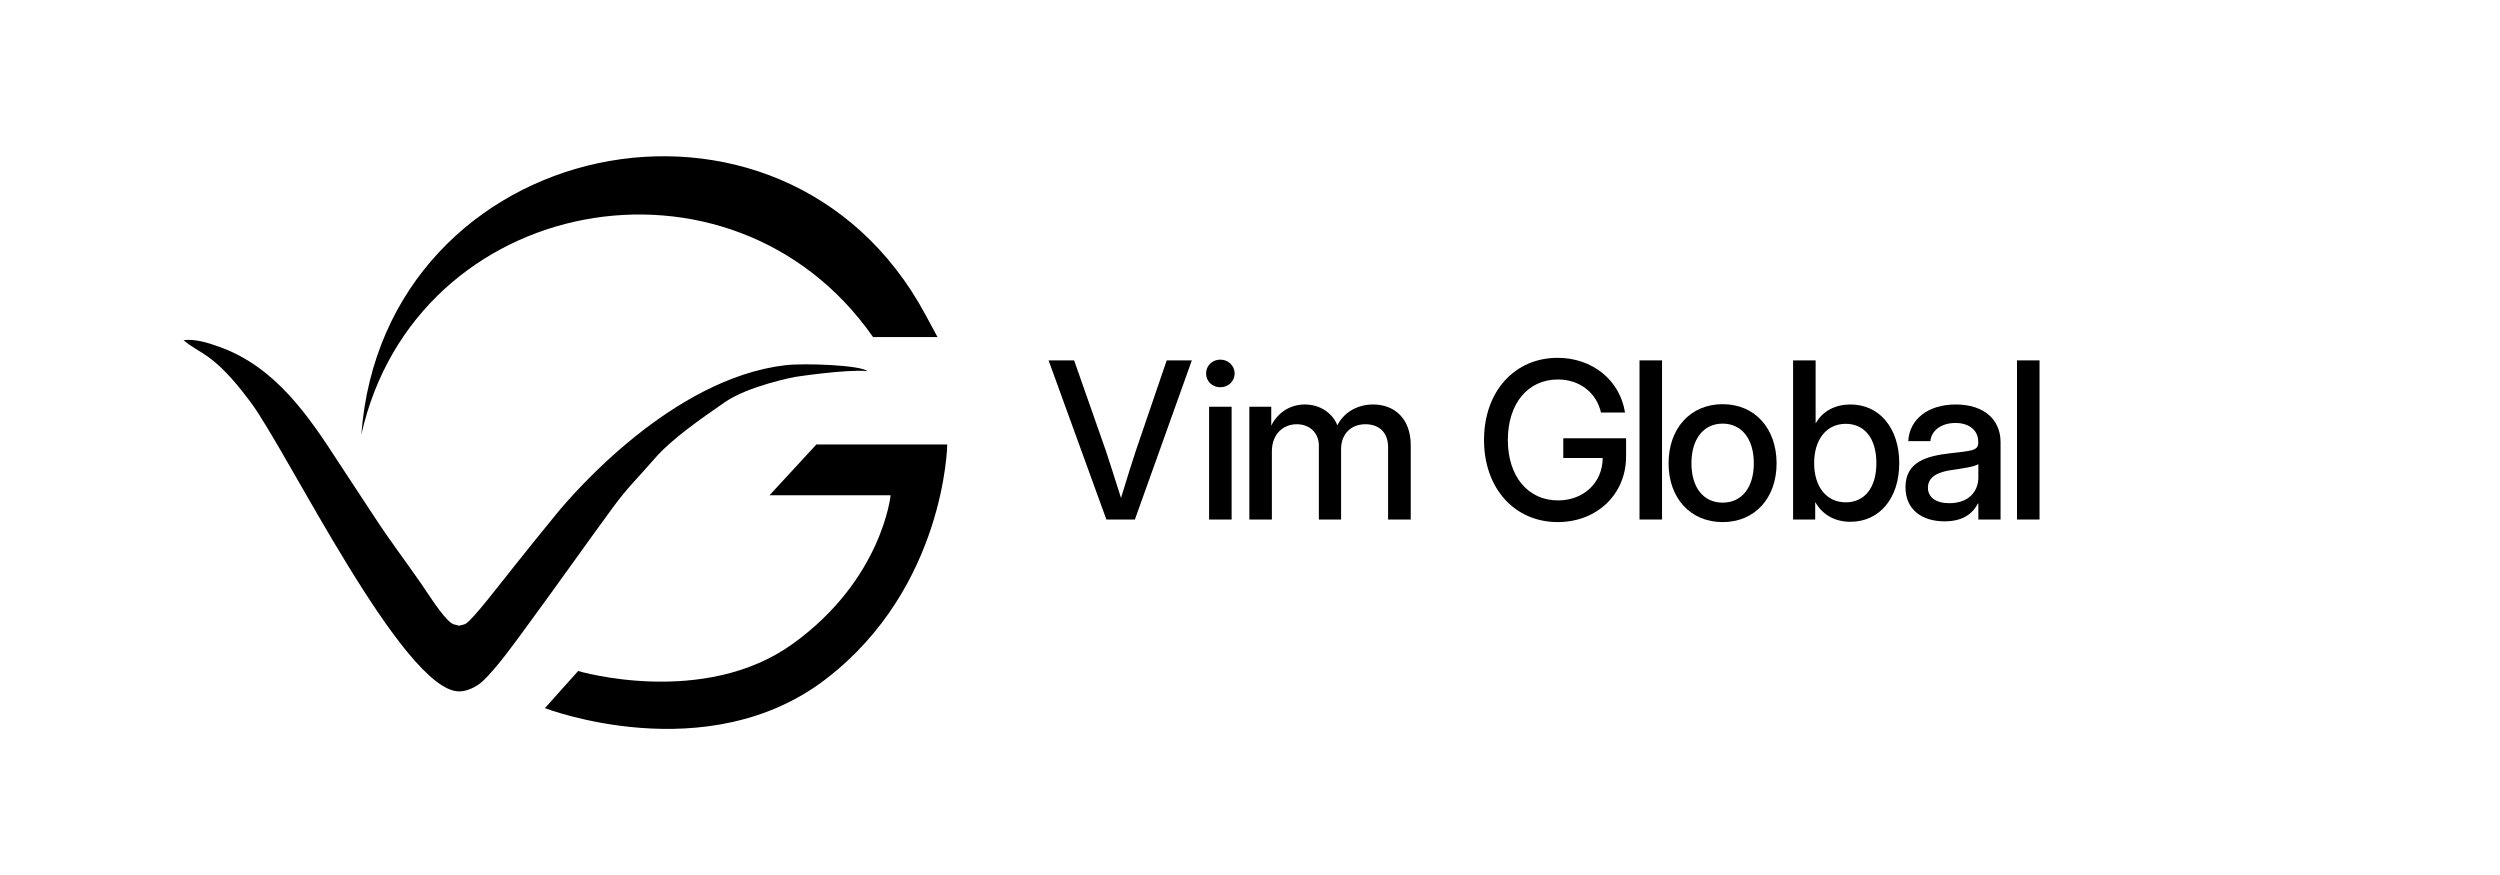
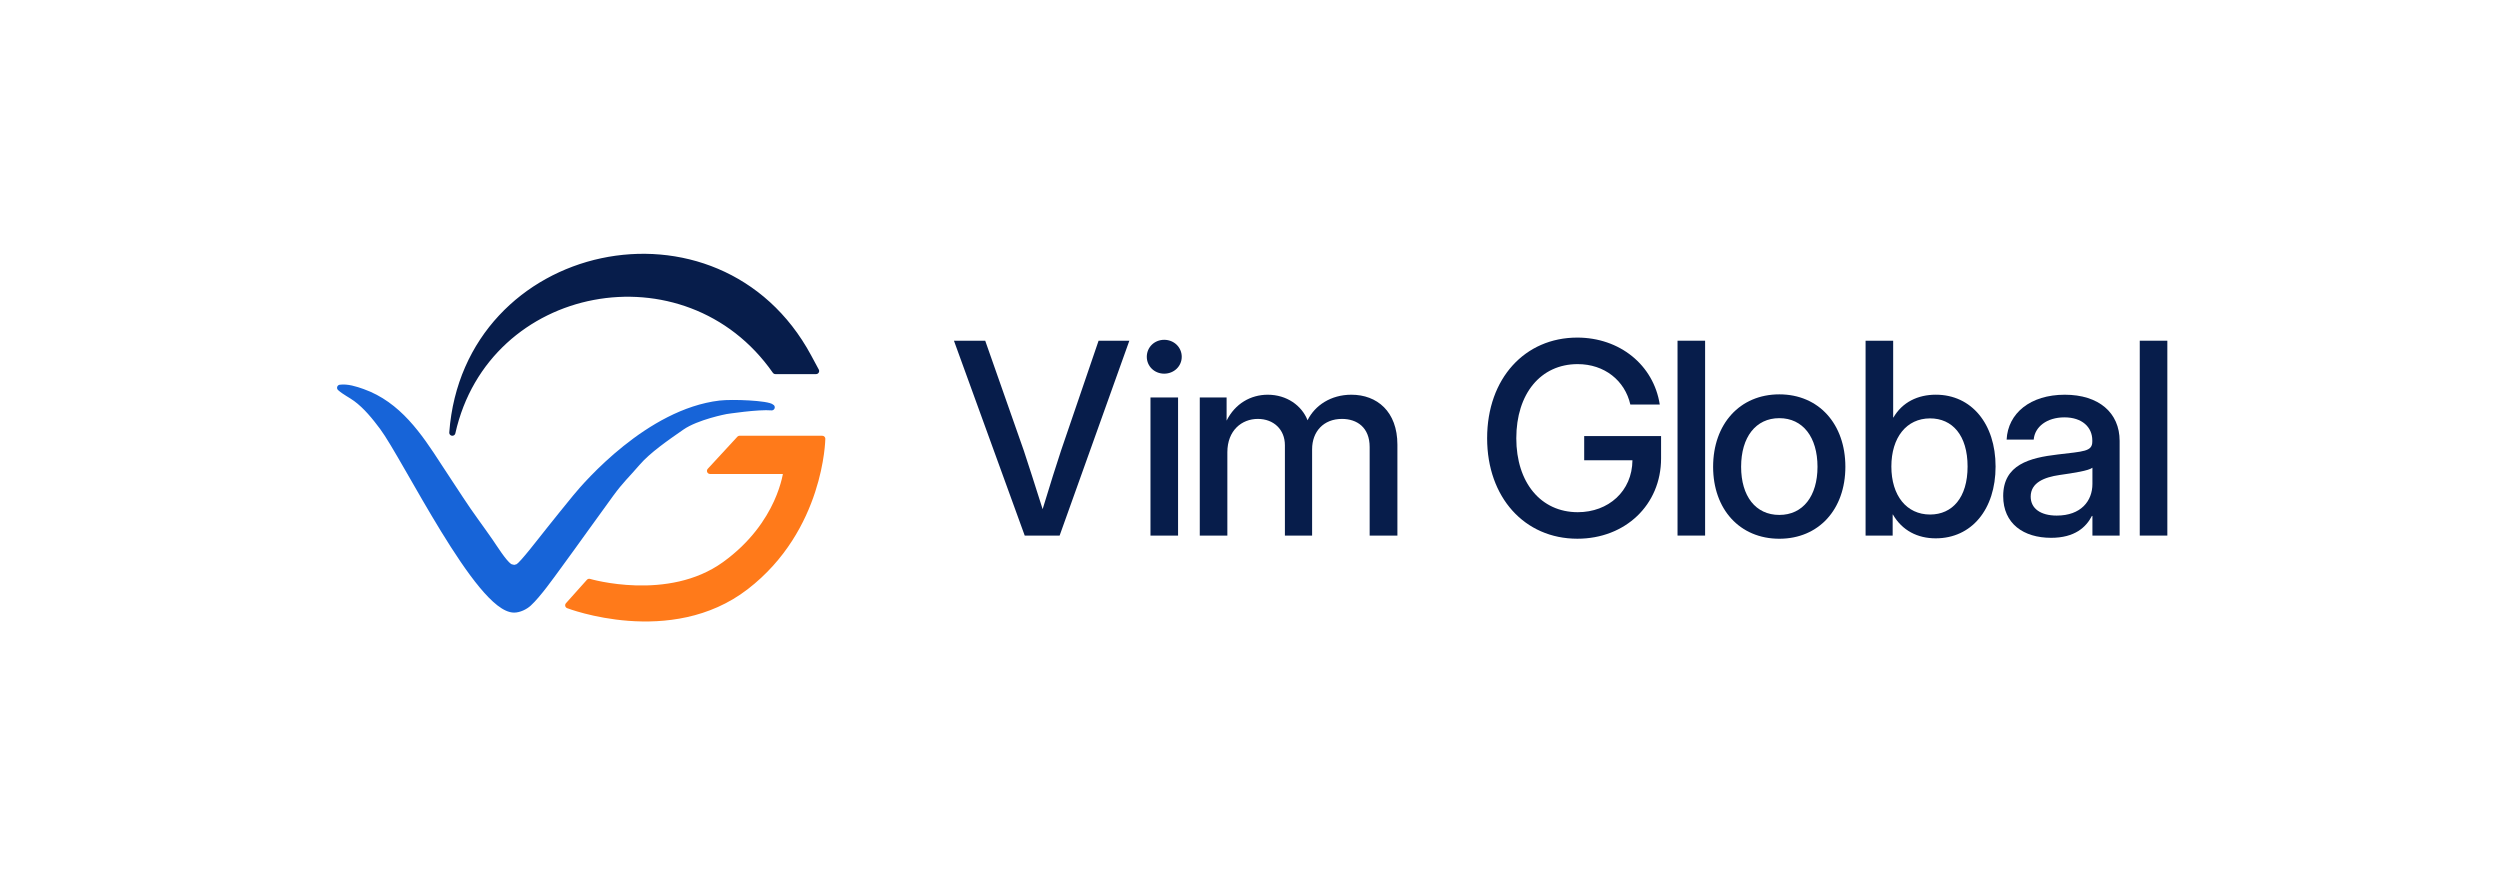
<svg xmlns="http://www.w3.org/2000/svg" width="640" height="224" viewBox="0 0 640 224" role="img" aria-label="Vim Global">
  <rect width="640" height="224" fill="white" />
-   <svg x="40" y="32" width="560" height="160" viewBox="0 0 560 160" fill="none">
-     <path d="M243.234 100.998H250.531L265.109 60.258H258.678L250.829 83.227C249.849 86.175 248.615 90.113 246.979 95.477C245.281 90.113 244.021 86.175 243.041 83.227L234.974 60.258H228.438L243.234 100.998Z" fill="black" />
-     <path d="M269.527 100.995H275.294V72.121H269.527V100.995ZM272.397 67.141C274.445 67.141 276.063 65.585 276.063 63.615C276.063 61.62 274.445 60.062 272.397 60.062C270.35 60.062 268.757 61.62 268.757 63.615C268.757 65.585 270.35 67.141 272.397 67.141Z" fill="black" />
-     <path d="M279.832 101H285.599V83.579C285.599 79.011 288.609 76.605 291.969 76.605C295.25 76.605 297.63 78.792 297.63 82.109V101H303.317V82.949C303.317 79.265 305.697 76.605 309.556 76.605C312.671 76.605 315.349 78.355 315.349 82.485V101H321.15V81.995C321.15 75.047 316.88 71.547 311.525 71.547C307.255 71.547 303.921 73.761 302.364 76.885C301.156 73.796 297.989 71.547 294.051 71.547C290.472 71.547 287.217 73.411 285.441 76.964V72.125H279.832V101Z" fill="black" />
-     <path d="M358.774 101.654C368.784 101.654 376.274 94.576 376.274 84.863V80.19H360.2V85.248H370.289C370.236 91.732 365.257 96.107 358.861 96.107C351.118 96.107 346.007 89.894 346.007 80.654C346.007 71.353 351.091 65.149 358.835 65.149C364.435 65.149 368.705 68.57 369.851 73.602H376.002C374.716 65.315 367.611 59.602 358.748 59.602C347.836 59.602 339.909 68.107 339.909 80.654C339.909 93.009 347.731 101.654 358.774 101.654Z" fill="black" />
-     <path d="M385.482 60.258H379.716V100.998H385.482V60.258Z" fill="black" />
-     <path d="M400.998 101.656C409.249 101.656 414.805 95.505 414.805 86.615C414.805 77.672 409.249 71.469 400.998 71.469C392.738 71.469 387.155 77.672 387.155 86.615C387.155 95.505 392.738 101.656 400.998 101.656ZM400.998 96.677C396.045 96.677 393.009 92.766 393.009 86.615C393.009 80.411 396.071 76.447 400.998 76.447C405.915 76.447 408.978 80.411 408.978 86.615C408.978 92.74 405.941 96.677 400.998 96.677Z" fill="black" />
-     <path d="M433.688 101.576C441.204 101.576 446.209 95.503 446.209 86.56C446.209 77.644 441.178 71.545 433.714 71.545C429.969 71.545 426.714 73.103 424.859 76.306H424.798V60.258H419.031V100.998H424.693V96.597H424.745C426.688 99.957 429.916 101.576 433.688 101.576ZM432.515 96.597C427.589 96.597 424.421 92.633 424.421 86.56C424.421 80.488 427.589 76.498 432.515 76.498C437.161 76.498 440.355 80.024 440.355 86.56C440.355 93.071 437.161 96.597 432.515 96.597Z" fill="black" />
-     <path d="M457.812 101.464C462.791 101.464 465.145 99.224 466.344 96.896H466.457V101H472.145V81.199C472.145 75.328 467.796 71.547 460.682 71.547C453.464 71.547 448.791 75.433 448.52 80.927H454.181C454.4 78.276 456.911 76.281 460.604 76.281C464.27 76.281 466.431 78.302 466.431 81.094V81.339C466.431 83.447 464.62 83.386 459.212 84.042C453.332 84.734 447.802 86.151 447.802 92.74C447.802 98.515 452.072 101.464 457.812 101.464ZM458.994 96.817C455.625 96.817 453.551 95.339 453.551 92.854C453.551 89.922 456.395 88.802 459.536 88.339C462.599 87.901 465.661 87.438 466.457 86.808V90.203C466.457 93.755 464.077 96.817 458.994 96.817Z" fill="black" />
-     <path d="M482.119 60.258H476.352V100.998H482.119V60.258Z" fill="black" />
-     <path d="M77.544 128.192C78.118 127.96 78.695 128.002 79.267 127.647C81.176 126.46 88 117.5 92 112.5C96 107.5 98 105 102.5 99.5C107 94 132.222 64.903 161 61.5C166.058 60.902 180.5 61.5 182 63C176.5 62.5 163.5 64.5 163.5 64.5C163.5 64.5 151.638 66.737 145.5 71C139.362 75.263 131.89 80.403 127.5 85.5C123.11 90.597 120.832 92.54 116.772 98.081C109.621 107.842 102.657 117.739 95.488 127.495C92.34 131.781 87.211 139.044 83.429 142.508C81.976 143.838 79.559 145 77.555 145C63.261 145 33.507 83.468 24.195 71.001C21.134 66.905 17.575 62.486 13.407 59.437C11.329 57.918 8.818 56.724 7 55.083C9.882 54.692 13.252 55.753 16.095 56.768C30.522 61.917 38.95 74.42 46.85 86.629C49.825 91.227 52.897 95.77 55.882 100.365C59.637 106.143 63.811 111.638 67.736 117.296C69.504 119.843 73.226 125.868 75.553 127.516C76.22 127.989 76.849 127.924 77.544 128.192Z" fill="black" />
-     <path d="M200 54.282H183.5C147.314 2.479 66.289 17.614 52.5 79.282C58.194 2.63 160.415 -19.167 196.881 48.496L200 54.282Z" fill="black" />
-     <path d="M171.5 141.781C202 118.281 202.5 81.781 202.5 81.781H169L157 94.781H188C188 94.781 185.868 116.281 163 132.781C140.132 149.281 108 139.781 108 139.781L99.5 149.281C99.5 149.281 141 165.281 171.5 141.781Z" fill="black" />
+   <svg x="40" y="32" width="560" height="160" viewBox="0 0 452 147" preserveAspectRatio="xMidYMid meet">
+     <g transform="translate(12 31.02) scale(0.58)">
+       <path d="M193 46.282H176.5C140.314 -5.521 59.289 9.614 45.5 71.282C51.194 -5.37 153.415 -27.167 189.881 40.496L193 46.282Z" fill="#071D4B" stroke="#071D4B" stroke-width="2.5" stroke-linejoin="round" />
+       <path d="M164.5 133.781C195 110.281 195.5 73.781 195.5 73.781H162L150 86.781H181C181 86.781 178.868 108.281 156 124.781C133.132 141.281 101 131.781 101 131.781L92.5 141.281C92.5 141.281 134 157.281 164.5 133.781Z" fill="#FF7A1A" stroke="#FF7A1A" stroke-width="2.5" stroke-linejoin="round" />
+       <path transform="translate(0 6)" d="M70.544 120.192C71.118 119.96 71.695 120.002 72.267 119.647C74.176 118.46 81 109.5 85 104.5C89 99.5 91 97 95.5 91.5C100 86 125.222 56.903 154 53.5C159.058 52.902 173.5 53.5 175 55C169.5 54.5 156.5 56.5 156.5 56.5C156.5 56.5 144.638 58.737 138.5 63C132.362 67.263 124.89 72.403 120.5 77.5C116.11 82.597 113.832 84.54 109.772 90.081C102.621 99.842 95.657 109.739 88.488 119.495C85.34 123.781 80.211 131.044 76.429 134.508C74.976 135.838 72.559 137 70.555 137C56.261 137 26.506 75.468 17.195 63.001C14.134 58.905 10.575 54.486 6.407 51.437C4.329 49.918 1.818 48.724 0 47.083C2.882 46.692 6.252 47.753 9.095 48.768C23.522 53.917 31.95 66.42 39.85 78.629C42.825 83.227 45.897 87.77 48.882 92.365C52.637 98.143 56.811 103.638 60.736 109.296C62.504 111.843 66.226 117.868 68.553 119.516C69.22 119.989 69.849 119.924 70.544 120.192Z" fill="#1764D8" stroke="#1764D8" stroke-width="2.5" stroke-linejoin="round" />
+     </g>
+     <g transform="translate(-80 0)">
+       <path d="M253.014 96.567H261.223L277.623 50.734H270.388L261.558 76.575C260.456 79.891 259.067 84.321 257.227 90.356C255.317 84.321 253.899 79.891 252.797 76.575L243.721 50.734H236.368L253.014 96.567Z" fill="#071D4B" />
+       <path d="M282.592 96.573H289.08V64.089H282.592V96.573ZM285.821 58.487C288.125 58.487 289.945 56.736 289.945 54.521C289.945 52.276 288.125 50.523 285.821 50.523C283.518 50.523 281.726 52.276 281.726 54.521C281.726 56.736 283.518 58.487 285.821 58.487Z" fill="#071D4B" />
+       <path d="M294.187 96.572H300.674V76.974C300.674 71.835 304.061 69.128 307.841 69.128C311.532 69.128 314.209 71.588 314.209 75.32V96.572H320.607V76.265C320.607 72.12 323.285 69.128 327.626 69.128C331.13 69.128 334.143 71.097 334.143 75.743V96.572H340.669V75.192C340.669 67.375 335.866 63.438 329.841 63.438C325.037 63.438 321.287 65.928 319.535 69.443C318.176 65.968 314.613 63.438 310.183 63.438C306.157 63.438 302.495 65.534 300.497 69.532V64.088H294.187V96.572Z" fill="#071D4B" />
+       <path d="M382.997 97.308C394.258 97.308 402.684 89.346 402.684 78.419V73.162H384.601V78.852H395.951C395.891 86.146 390.29 91.068 383.094 91.068C374.384 91.068 368.634 84.079 368.634 73.683C368.634 63.22 374.353 56.24 383.065 56.24C389.365 56.24 394.169 60.089 395.458 65.75H402.378C400.931 56.427 392.938 50 382.967 50C370.691 50 361.773 59.568 361.773 73.683C361.773 87.583 370.573 97.308 382.997 97.308Z" fill="#071D4B" />
+       <path d="M413.041 50.734H406.555V96.567H413.041V50.734Z" fill="#071D4B" />
+       <path d="M430.498 97.312C439.781 97.312 446.031 90.392 446.031 80.391C446.031 70.33 439.781 63.352 430.498 63.352C421.206 63.352 414.925 70.33 414.925 80.391C414.925 90.392 421.206 97.312 430.498 97.312ZM430.498 91.711C424.926 91.711 421.511 87.311 421.511 80.391C421.511 73.411 424.955 68.952 430.498 68.952C436.03 68.952 439.476 73.411 439.476 80.391C439.476 87.281 436.059 91.711 430.498 91.711Z" fill="#071D4B" />
+       <path d="M467.274 97.217C475.73 97.217 481.36 90.385 481.36 80.324C481.36 70.294 475.701 63.432 467.304 63.432C463.09 63.432 459.429 65.185 457.342 68.788H457.273V50.734H450.785V96.567H457.155V91.616H457.213C459.399 95.396 463.031 97.217 467.274 97.217ZM465.955 91.616C460.413 91.616 456.849 87.156 456.849 80.324C456.849 73.493 460.413 69.004 465.955 69.004C471.181 69.004 474.775 72.971 474.775 80.324C474.775 87.649 471.181 91.616 465.955 91.616Z" fill="#071D4B" />
+       <path d="M494.413 97.094C500.014 97.094 502.662 94.574 504.011 91.955H504.138V96.572H510.537V74.296C510.537 67.691 505.645 63.438 497.641 63.438C489.521 63.438 484.264 67.809 483.959 73.99H490.328C490.574 71.008 493.399 68.763 497.554 68.763C501.678 68.763 504.109 71.037 504.109 74.178V74.454C504.109 76.825 502.072 76.756 495.988 77.494C489.373 78.273 483.151 79.867 483.151 87.28C483.151 93.776 487.955 97.094 494.413 97.094ZM495.742 91.866C491.952 91.866 489.619 90.204 489.619 87.408C489.619 84.109 492.819 82.849 496.352 82.329C499.798 81.836 503.243 81.315 504.138 80.606V84.425C504.138 88.421 501.461 91.866 495.742 91.866Z" fill="#071D4B" />
+       <path d="M521.758 50.734H515.271V96.567H521.758V50.734Z" fill="#071D4B" />
+     </g>
  </svg>
</svg>
